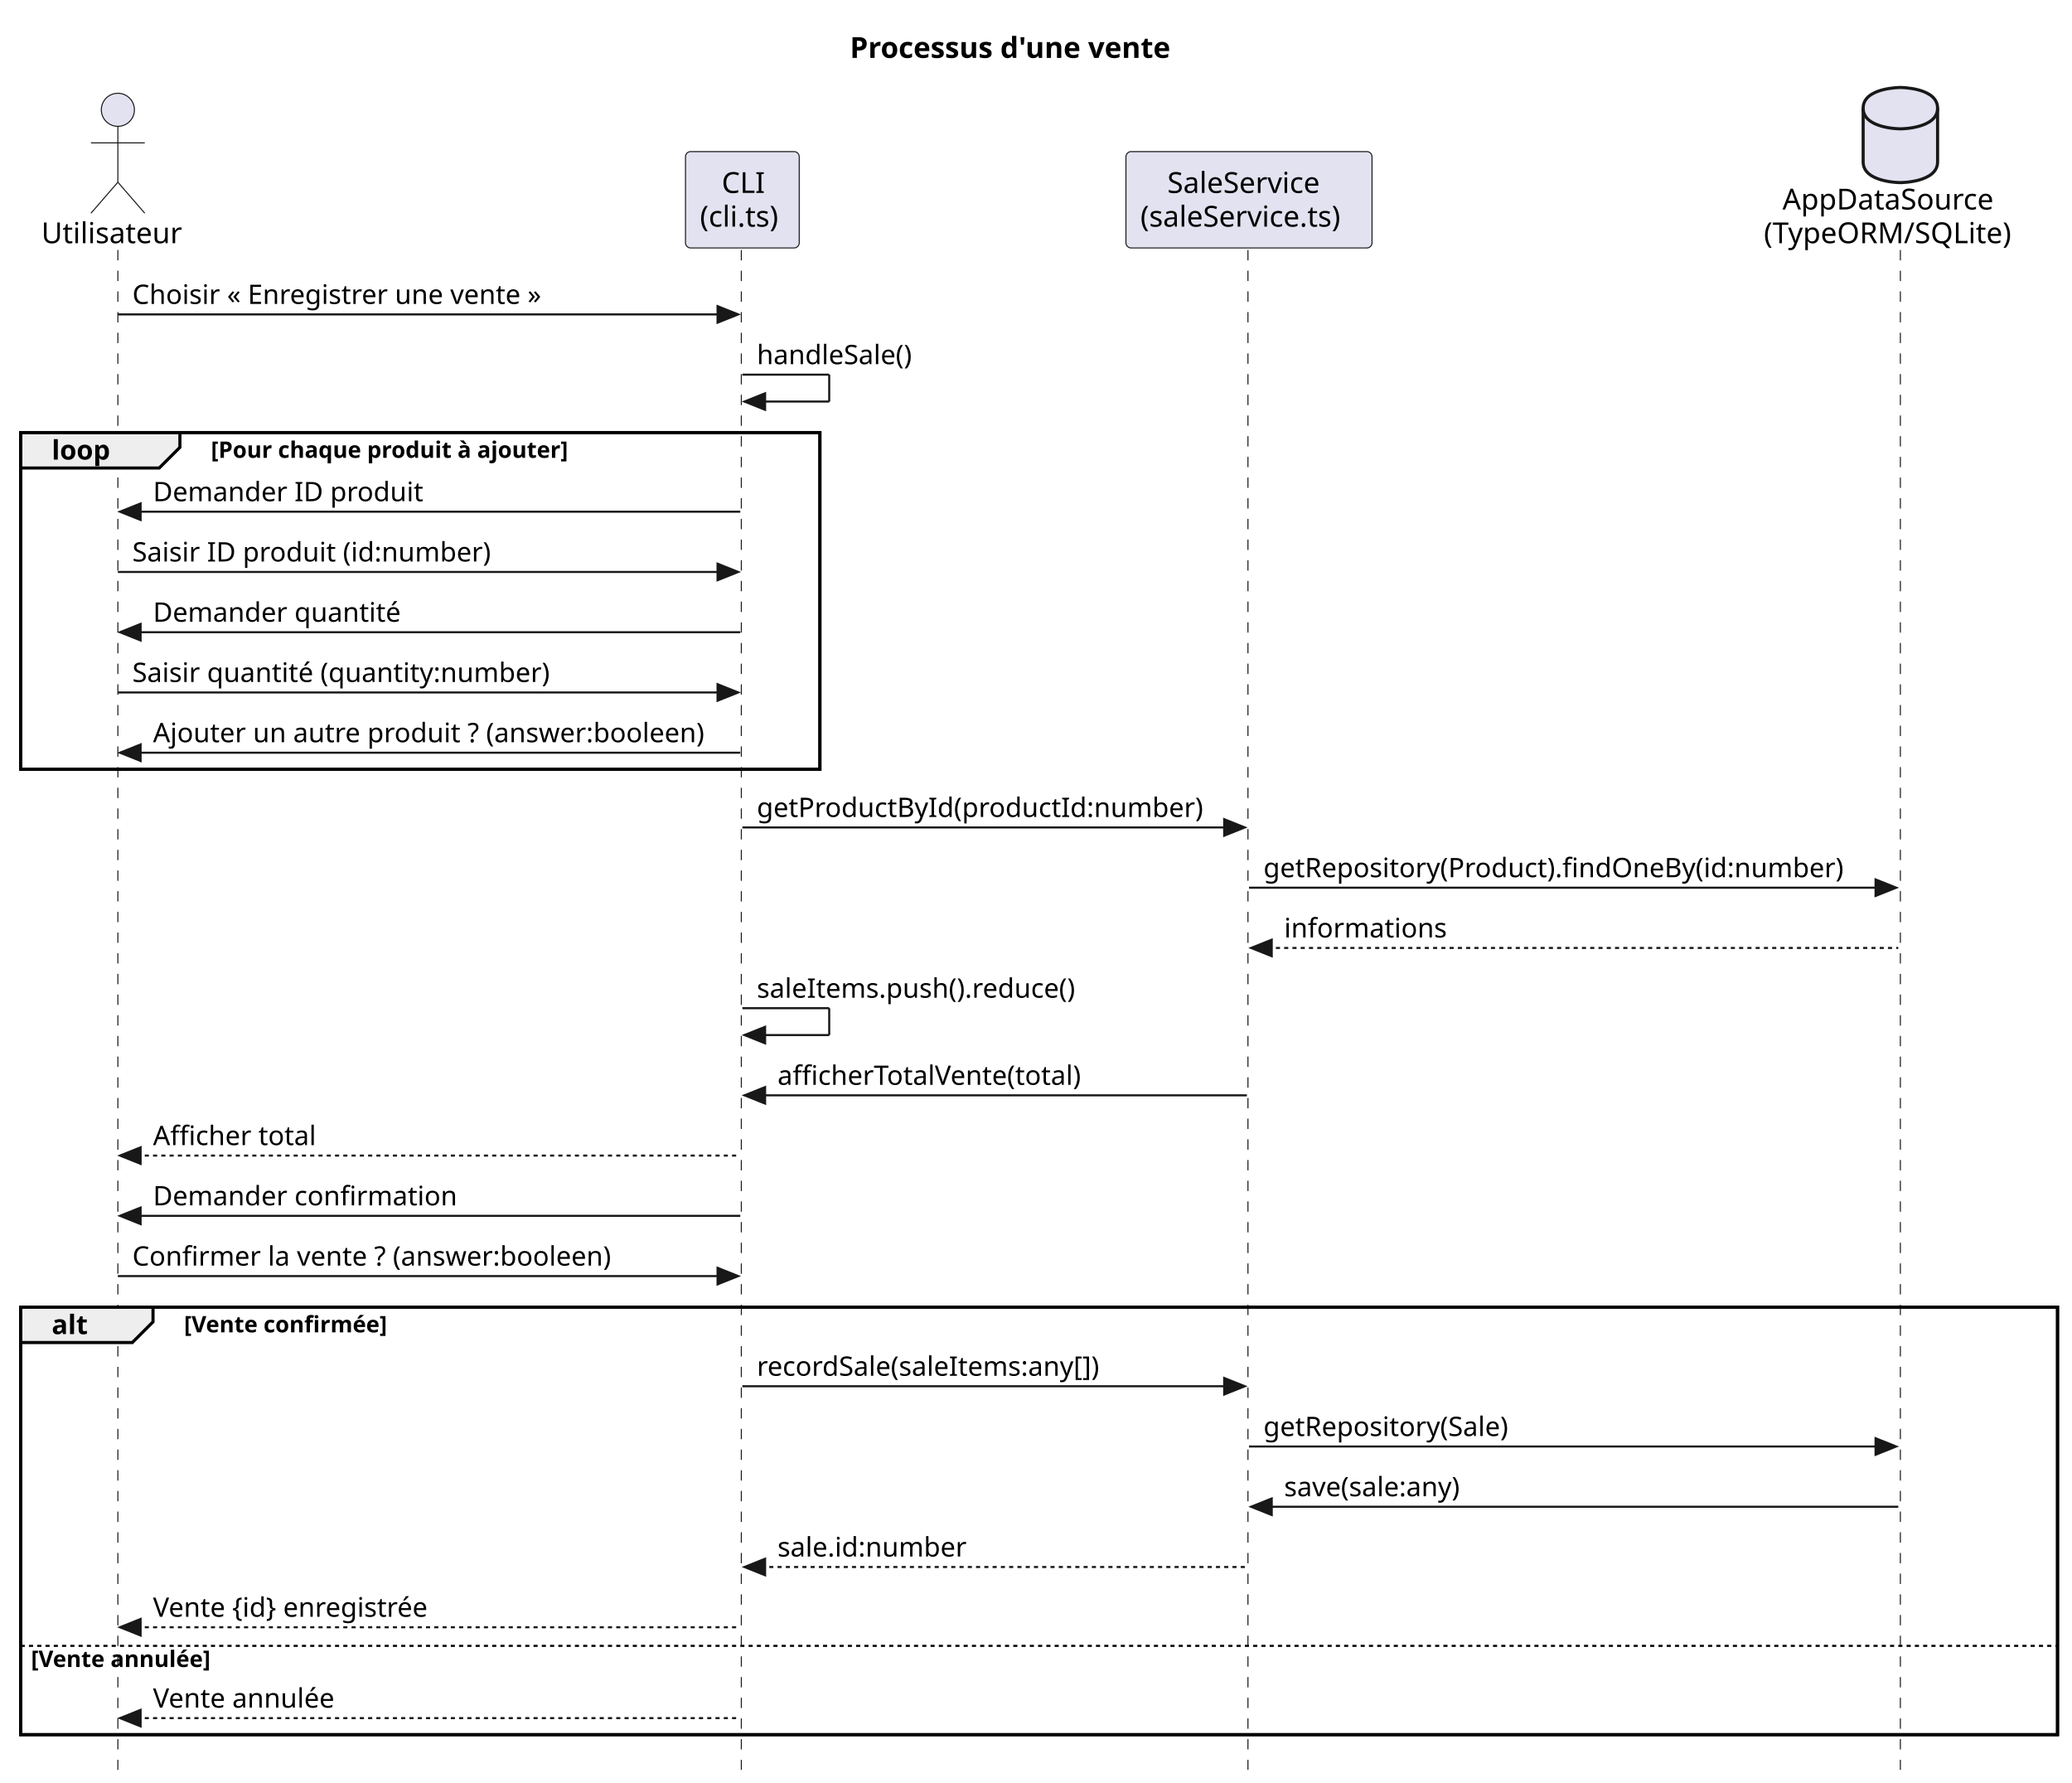
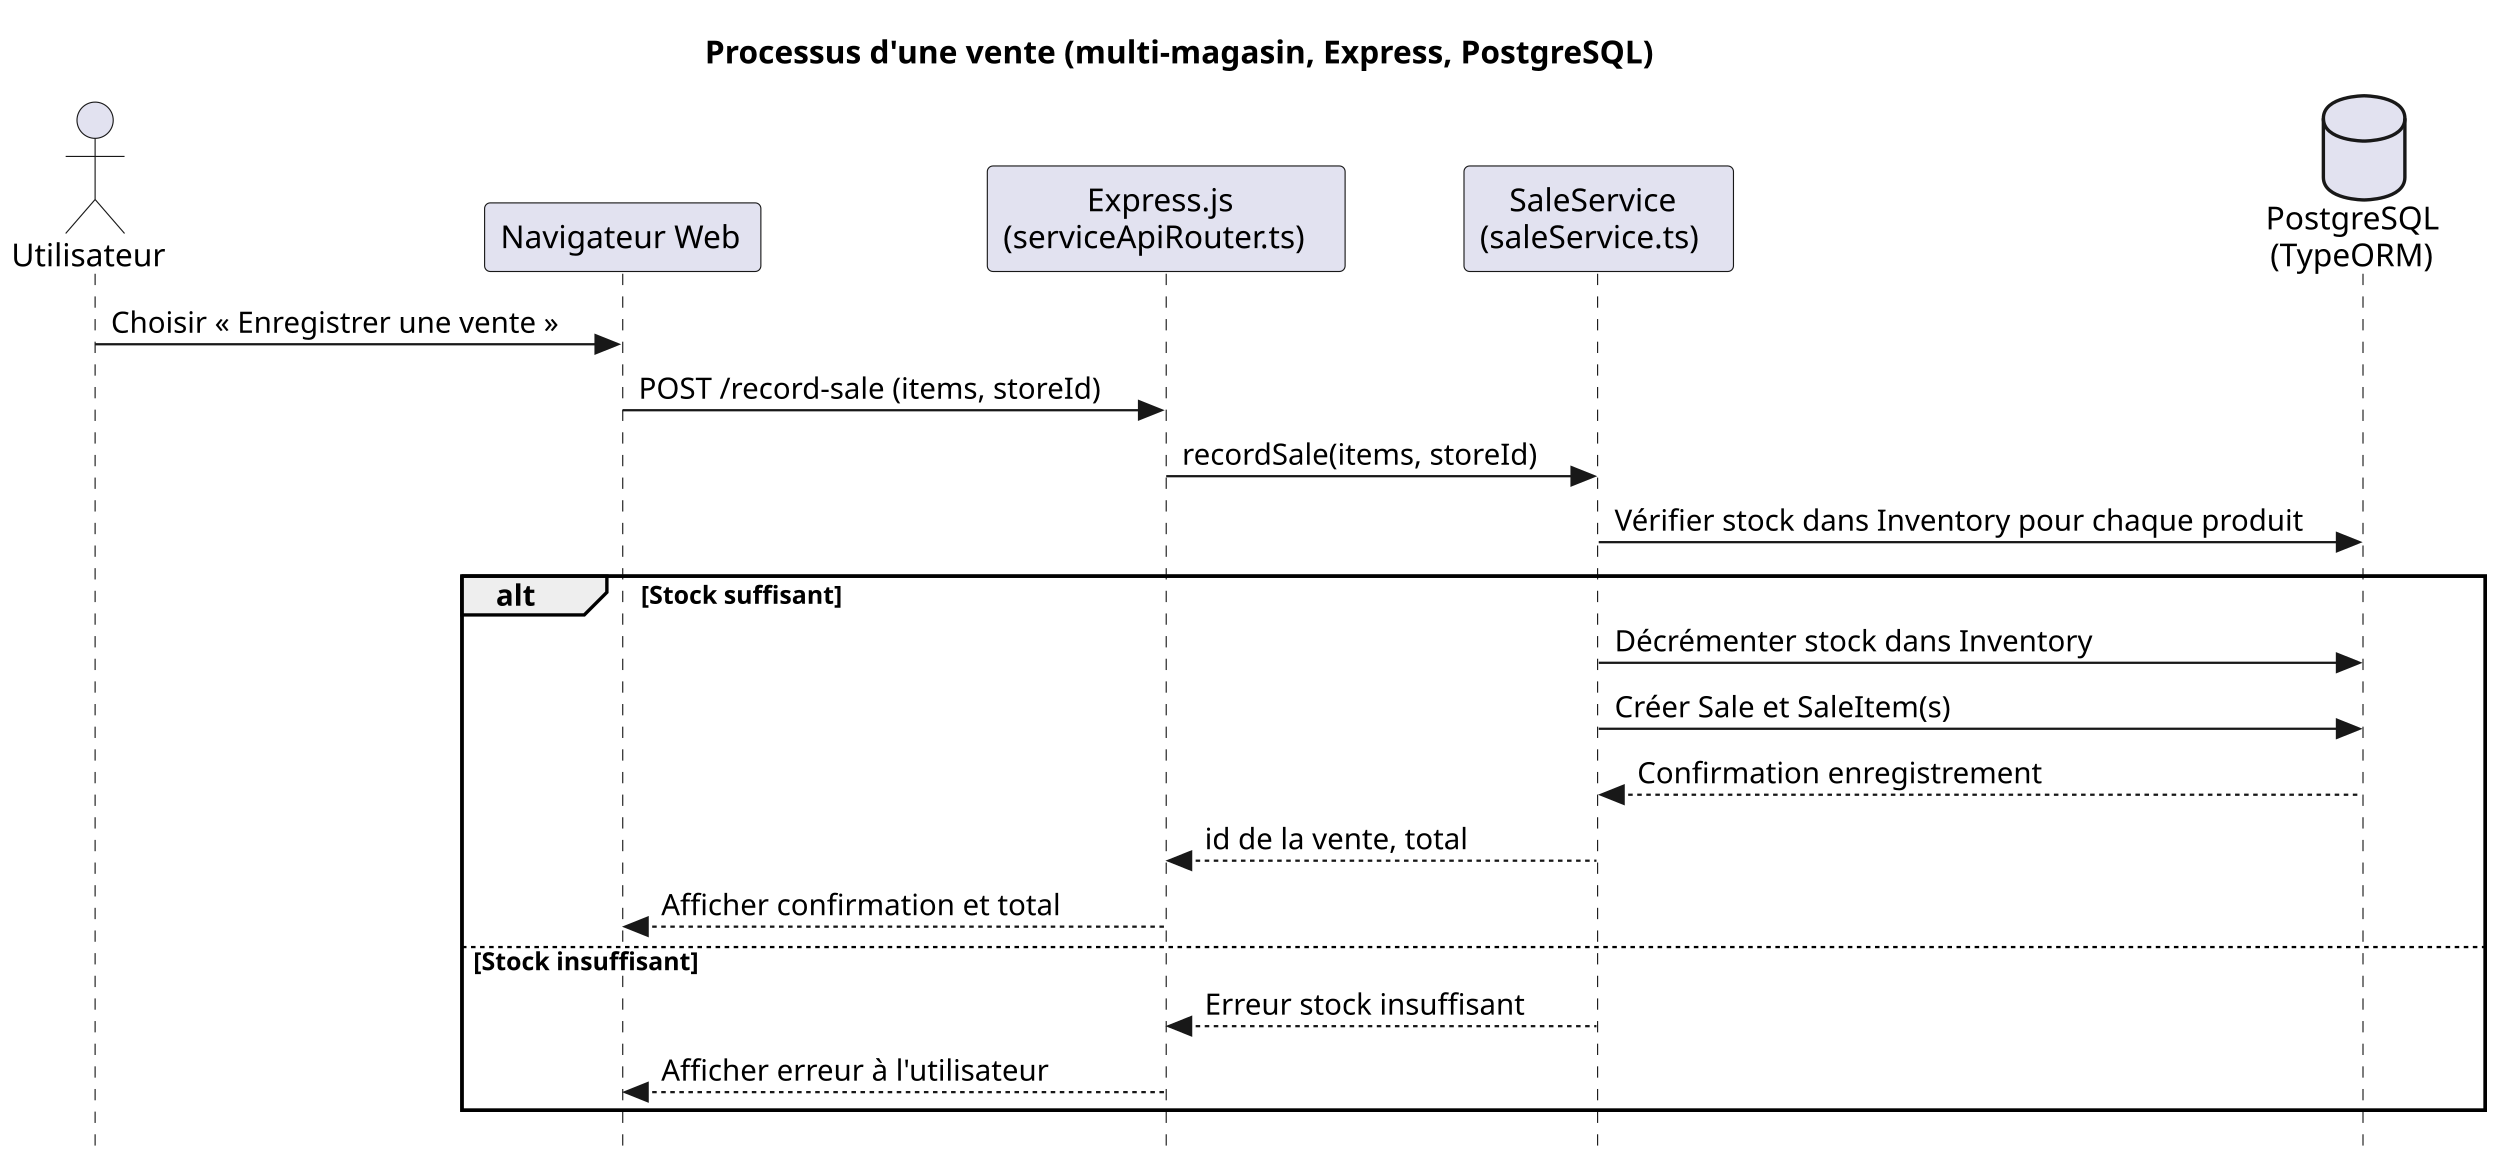
- <svg xmlns="http://www.w3.org/2000/svg" contentStyleType="text/css" height="862px" preserveAspectRatio="none" style="width:1002px;height:862px;background:#FFFFFF;" version="1.1" viewBox="0 0 1002 862" width="1002px" zoomAndPan="magnify">
+ <svg xmlns="http://www.w3.org/2000/svg" contentStyleType="text/css" height="514px" preserveAspectRatio="none" style="width:1104px;height:514px;background:#FFFFFF;" version="1.1" viewBox="0 0 1104 514" width="1104px" zoomAndPan="magnify">
  <defs />
  <g>
-     <text fill="#000000" font-family="sans-serif" font-size="14" font-weight="bold" lengthAdjust="spacing" textLength="182" x="411" y="27.995">Processus d'une vente</text>
-     <rect fill="none" height="162.797" style="stroke:#000000;stroke-width:1.5;" width="386.5" x="10" y="209.156" />
-     <rect fill="none" height="206.734" style="stroke:#000000;stroke-width:1.5;" width="985" x="10" y="632.016" />
-     <line style="stroke:#181818;stroke-width:0.5;stroke-dasharray:5.0,5.0;" x1="57" x2="57" y1="120.891" y2="855.75" />
-     <line style="stroke:#181818;stroke-width:0.5;stroke-dasharray:5.0,5.0;" x1="358.5" x2="358.5" y1="120.891" y2="855.75" />
-     <line style="stroke:#181818;stroke-width:0.5;stroke-dasharray:5.0,5.0;" x1="603.5" x2="603.5" y1="120.891" y2="855.75" />
-     <line style="stroke:#181818;stroke-width:0.5;stroke-dasharray:5.0,5.0;" x1="919" x2="919" y1="120.891" y2="855.75" />
-     <text fill="#000000" font-family="sans-serif" font-size="14" lengthAdjust="spacing" textLength="68" x="20" y="117.589">Utilisateur</text>
-     <ellipse cx="57" cy="53.094" fill="#E2E2F0" rx="8" ry="8" style="stroke:#181818;stroke-width:0.5;" />
-     <path d="M57,61.094 L57,88.094 M44,69.094 L70,69.094 M57,88.094 L44,103.094 M57,88.094 L70,103.094 " fill="none" style="stroke:#181818;stroke-width:0.5;" />
-     <rect fill="#E2E2F0" height="46.594" rx="2.5" ry="2.5" style="stroke:#181818;stroke-width:0.5;" width="55" x="331.5" y="73.297" />
-     <text fill="#000000" font-family="sans-serif" font-size="14" lengthAdjust="spacing" textLength="20" x="349" y="93.292">CLI</text>
-     <text fill="#000000" font-family="sans-serif" font-size="14" lengthAdjust="spacing" textLength="41" x="338.5" y="109.589">(cli.ts)</text>
-     <rect fill="#E2E2F0" height="46.594" rx="2.5" ry="2.5" style="stroke:#181818;stroke-width:0.5;" width="119" x="544.5" y="73.297" />
-     <text fill="#000000" font-family="sans-serif" font-size="14" lengthAdjust="spacing" textLength="79" x="564.5" y="93.292">SaleService</text>
-     <text fill="#000000" font-family="sans-serif" font-size="14" lengthAdjust="spacing" textLength="105" x="551.5" y="109.589">(saleService.ts)</text>
-     <text fill="#000000" font-family="sans-serif" font-size="14" lengthAdjust="spacing" textLength="108" x="862" y="101.292">AppDataSource</text>
-     <text fill="#000000" font-family="sans-serif" font-size="14" lengthAdjust="spacing" textLength="126" x="853" y="117.589">(TypeORM/SQLite)</text>
-     <path d="M901,52.297 C901,42.297 919,42.297 919,42.297 C919,42.297 937,42.297 937,52.297 L937,78.297 C937,88.297 919,88.297 919,88.297 C919,88.297 901,88.297 901,78.297 L901,52.297 " fill="#E2E2F0" style="stroke:#181818;stroke-width:1.5;" />
-     <path d="M901,52.297 C901,62.297 919,62.297 919,62.297 C919,62.297 937,62.297 937,52.297 " fill="none" style="stroke:#181818;stroke-width:1.5;" />
-     <polygon fill="#181818" points="347,148.023,357,152.023,347,156.023" style="stroke:#181818;stroke-width:1.0;" />
-     <line style="stroke:#181818;stroke-width:1.0;" x1="57" x2="353" y1="152.023" y2="152.023" />
-     <text fill="#000000" font-family="sans-serif" font-size="13" lengthAdjust="spacing" textLength="209" x="64" y="146.958">Choisir « Enregistrer une vente »</text>
-     <line style="stroke:#181818;stroke-width:1.0;" x1="359" x2="401" y1="181.156" y2="181.156" />
-     <line style="stroke:#181818;stroke-width:1.0;" x1="401" x2="401" y1="181.156" y2="194.156" />
-     <line style="stroke:#181818;stroke-width:1.0;" x1="360" x2="401" y1="194.156" y2="194.156" />
-     <polygon fill="#181818" points="370,190.156,360,194.156,370,198.156" style="stroke:#181818;stroke-width:1.0;" />
-     <text fill="#000000" font-family="sans-serif" font-size="13" lengthAdjust="spacing" textLength="81" x="366" y="176.09">handleSale()</text>
-     <path d="M10,209.156 L87,209.156 L87,216.289 L77,226.289 L10,226.289 L10,209.156 " fill="#EEEEEE" style="stroke:#000000;stroke-width:1.5;" />
-     <rect fill="none" height="162.797" style="stroke:#000000;stroke-width:1.5;" width="386.5" x="10" y="209.156" />
-     <text fill="#000000" font-family="sans-serif" font-size="13" font-weight="bold" lengthAdjust="spacing" textLength="32" x="25" y="222.223">loop</text>
-     <text fill="#000000" font-family="sans-serif" font-size="11" font-weight="bold" lengthAdjust="spacing" textLength="202" x="102" y="221.367">[Pour chaque produit à ajouter]</text>
-     <polygon fill="#181818" points="68,243.422,58,247.422,68,251.422" style="stroke:#181818;stroke-width:1.0;" />
-     <line style="stroke:#181818;stroke-width:1.0;" x1="62" x2="358" y1="247.422" y2="247.422" />
-     <text fill="#000000" font-family="sans-serif" font-size="13" lengthAdjust="spacing" textLength="134" x="74" y="242.356">Demander ID produit</text>
-     <polygon fill="#181818" points="347,272.555,357,276.555,347,280.555" style="stroke:#181818;stroke-width:1.0;" />
-     <line style="stroke:#181818;stroke-width:1.0;" x1="57" x2="353" y1="276.555" y2="276.555" />
-     <text fill="#000000" font-family="sans-serif" font-size="13" lengthAdjust="spacing" textLength="180" x="64" y="271.489">Saisir ID produit (id:number)</text>
-     <polygon fill="#181818" points="68,301.688,58,305.688,68,309.688" style="stroke:#181818;stroke-width:1.0;" />
-     <line style="stroke:#181818;stroke-width:1.0;" x1="62" x2="358" y1="305.688" y2="305.688" />
-     <text fill="#000000" font-family="sans-serif" font-size="13" lengthAdjust="spacing" textLength="125" x="74" y="300.622">Demander quantité</text>
-     <polygon fill="#181818" points="347,330.82,357,334.82,347,338.82" style="stroke:#181818;stroke-width:1.0;" />
-     <line style="stroke:#181818;stroke-width:1.0;" x1="57" x2="353" y1="334.82" y2="334.82" />
-     <text fill="#000000" font-family="sans-serif" font-size="13" lengthAdjust="spacing" textLength="212" x="64" y="329.754">Saisir quantité (quantity:number)</text>
-     <polygon fill="#181818" points="68,359.953,58,363.953,68,367.953" style="stroke:#181818;stroke-width:1.0;" />
-     <line style="stroke:#181818;stroke-width:1.0;" x1="62" x2="358" y1="363.953" y2="363.953" />
-     <text fill="#000000" font-family="sans-serif" font-size="13" lengthAdjust="spacing" textLength="278" x="74" y="358.887">Ajouter un autre produit ? (answer:booleen)</text>
-     <polygon fill="#181818" points="592,396.086,602,400.086,592,404.086" style="stroke:#181818;stroke-width:1.0;" />
-     <line style="stroke:#181818;stroke-width:1.0;" x1="359" x2="598" y1="400.086" y2="400.086" />
-     <text fill="#000000" font-family="sans-serif" font-size="13" lengthAdjust="spacing" textLength="221" x="366" y="395.02">getProductById(productId:number)</text>
-     <polygon fill="#181818" points="907,425.219,917,429.219,907,433.219" style="stroke:#181818;stroke-width:1.0;" />
-     <line style="stroke:#181818;stroke-width:1.0;" x1="604" x2="913" y1="429.219" y2="429.219" />
-     <text fill="#000000" font-family="sans-serif" font-size="13" lengthAdjust="spacing" textLength="291" x="611" y="424.153">getRepository(Product).findOneBy(id:number)</text>
-     <polygon fill="#181818" points="615,454.352,605,458.352,615,462.352" style="stroke:#181818;stroke-width:1.0;" />
-     <line style="stroke:#181818;stroke-width:1.0;stroke-dasharray:2.0,2.0;" x1="609" x2="918" y1="458.352" y2="458.352" />
-     <text fill="#000000" font-family="sans-serif" font-size="13" lengthAdjust="spacing" textLength="80" x="621" y="453.286">informations</text>
-     <line style="stroke:#181818;stroke-width:1.0;" x1="359" x2="401" y1="487.484" y2="487.484" />
-     <line style="stroke:#181818;stroke-width:1.0;" x1="401" x2="401" y1="487.484" y2="500.484" />
-     <line style="stroke:#181818;stroke-width:1.0;" x1="360" x2="401" y1="500.484" y2="500.484" />
-     <polygon fill="#181818" points="370,496.484,360,500.484,370,504.484" style="stroke:#181818;stroke-width:1.0;" />
-     <text fill="#000000" font-family="sans-serif" font-size="13" lengthAdjust="spacing" textLength="165" x="366" y="482.418">saleItems.push().reduce()</text>
-     <polygon fill="#181818" points="370,525.617,360,529.617,370,533.617" style="stroke:#181818;stroke-width:1.0;" />
-     <line style="stroke:#181818;stroke-width:1.0;" x1="364" x2="603" y1="529.617" y2="529.617" />
-     <text fill="#000000" font-family="sans-serif" font-size="13" lengthAdjust="spacing" textLength="155" x="376" y="524.551">afficherTotalVente(total)</text>
-     <polygon fill="#181818" points="68,554.75,58,558.75,68,562.75" style="stroke:#181818;stroke-width:1.0;" />
-     <line style="stroke:#181818;stroke-width:1.0;stroke-dasharray:2.0,2.0;" x1="62" x2="358" y1="558.75" y2="558.75" />
-     <text fill="#000000" font-family="sans-serif" font-size="13" lengthAdjust="spacing" textLength="81" x="74" y="553.684">Afficher total</text>
-     <polygon fill="#181818" points="68,583.883,58,587.883,68,591.883" style="stroke:#181818;stroke-width:1.0;" />
-     <line style="stroke:#181818;stroke-width:1.0;" x1="62" x2="358" y1="587.883" y2="587.883" />
-     <text fill="#000000" font-family="sans-serif" font-size="13" lengthAdjust="spacing" textLength="152" x="74" y="582.817">Demander confirmation</text>
-     <polygon fill="#181818" points="347,613.016,357,617.016,347,621.016" style="stroke:#181818;stroke-width:1.0;" />
-     <line style="stroke:#181818;stroke-width:1.0;" x1="57" x2="353" y1="617.016" y2="617.016" />
-     <text fill="#000000" font-family="sans-serif" font-size="13" lengthAdjust="spacing" textLength="243" x="64" y="611.95">Confirmer la vente ? (answer:booleen)</text>
-     <path d="M10,632.016 L74,632.016 L74,639.148 L64,649.148 L10,649.148 L10,632.016 " fill="#EEEEEE" style="stroke:#000000;stroke-width:1.5;" />
-     <rect fill="none" height="206.734" style="stroke:#000000;stroke-width:1.5;" width="985" x="10" y="632.016" />
-     <text fill="#000000" font-family="sans-serif" font-size="13" font-weight="bold" lengthAdjust="spacing" textLength="19" x="25" y="645.082">alt</text>
-     <text fill="#000000" font-family="sans-serif" font-size="11" font-weight="bold" lengthAdjust="spacing" textLength="115" x="89" y="644.226">[Vente confirmée]</text>
-     <polygon fill="#181818" points="592,666.281,602,670.281,592,674.281" style="stroke:#181818;stroke-width:1.0;" />
-     <line style="stroke:#181818;stroke-width:1.0;" x1="359" x2="598" y1="670.281" y2="670.281" />
-     <text fill="#000000" font-family="sans-serif" font-size="13" lengthAdjust="spacing" textLength="178" x="366" y="665.215">recordSale(saleItems:any[])</text>
-     <polygon fill="#181818" points="907,695.414,917,699.414,907,703.414" style="stroke:#181818;stroke-width:1.0;" />
-     <line style="stroke:#181818;stroke-width:1.0;" x1="604" x2="913" y1="699.414" y2="699.414" />
-     <text fill="#000000" font-family="sans-serif" font-size="13" lengthAdjust="spacing" textLength="126" x="611" y="694.348">getRepository(Sale)</text>
-     <polygon fill="#181818" points="615,724.547,605,728.547,615,732.547" style="stroke:#181818;stroke-width:1.0;" />
-     <line style="stroke:#181818;stroke-width:1.0;" x1="609" x2="918" y1="728.547" y2="728.547" />
-     <text fill="#000000" font-family="sans-serif" font-size="13" lengthAdjust="spacing" textLength="93" x="621" y="723.481">save(sale:any)</text>
-     <polygon fill="#181818" points="370,753.68,360,757.68,370,761.68" style="stroke:#181818;stroke-width:1.0;" />
-     <line style="stroke:#181818;stroke-width:1.0;stroke-dasharray:2.0,2.0;" x1="364" x2="603" y1="757.68" y2="757.68" />
-     <text fill="#000000" font-family="sans-serif" font-size="13" lengthAdjust="spacing" textLength="95" x="376" y="752.614">sale.id:number</text>
-     <polygon fill="#181818" points="68,782.812,58,786.812,68,790.812" style="stroke:#181818;stroke-width:1.0;" />
-     <line style="stroke:#181818;stroke-width:1.0;stroke-dasharray:2.0,2.0;" x1="62" x2="358" y1="786.812" y2="786.812" />
-     <text fill="#000000" font-family="sans-serif" font-size="13" lengthAdjust="spacing" textLength="146" x="74" y="781.747">Vente {id} enregistrée</text>
-     <line style="stroke:#000000;stroke-width:1.0;stroke-dasharray:2.0,2.0;" x1="10" x2="995" y1="795.812" y2="795.812" />
-     <text fill="#000000" font-family="sans-serif" font-size="11" font-weight="bold" lengthAdjust="spacing" textLength="103" x="15" y="806.023">[Vente annulée]</text>
-     <polygon fill="#181818" points="68,826.75,58,830.75,68,834.75" style="stroke:#181818;stroke-width:1.0;" />
-     <line style="stroke:#181818;stroke-width:1.0;stroke-dasharray:2.0,2.0;" x1="62" x2="358" y1="830.75" y2="830.75" />
-     <text fill="#000000" font-family="sans-serif" font-size="13" lengthAdjust="spacing" textLength="93" x="74" y="825.684">Vente annulée</text>
+     <text fill="#000000" font-family="sans-serif" font-size="14" font-weight="bold" lengthAdjust="spacing" textLength="484" x="311.25" y="27.995">Processus d'une vente (multi-magasin, Express, PostgreSQL)</text>
+     <rect fill="none" height="235.867" style="stroke:#000000;stroke-width:1.5;" width="893.5" x="204" y="254.422" />
+     <line style="stroke:#181818;stroke-width:0.5;stroke-dasharray:5.0,5.0;" x1="42" x2="42" y1="120.891" y2="507.289" />
+     <line style="stroke:#181818;stroke-width:0.5;stroke-dasharray:5.0,5.0;" x1="275" x2="275" y1="120.891" y2="507.289" />
+     <line style="stroke:#181818;stroke-width:0.5;stroke-dasharray:5.0,5.0;" x1="515" x2="515" y1="120.891" y2="507.289" />
+     <line style="stroke:#181818;stroke-width:0.5;stroke-dasharray:5.0,5.0;" x1="705.5" x2="705.5" y1="120.891" y2="507.289" />
+     <line style="stroke:#181818;stroke-width:0.5;stroke-dasharray:5.0,5.0;" x1="1043.5" x2="1043.5" y1="120.891" y2="507.289" />
+     <text fill="#000000" font-family="sans-serif" font-size="14" lengthAdjust="spacing" textLength="68" x="5" y="117.589">Utilisateur</text>
+     <ellipse cx="42" cy="53.094" fill="#E2E2F0" rx="8" ry="8" style="stroke:#181818;stroke-width:0.5;" />
+     <path d="M42,61.094 L42,88.094 M29,69.094 L55,69.094 M42,88.094 L29,103.094 M42,88.094 L55,103.094 " fill="none" style="stroke:#181818;stroke-width:0.5;" />
+     <rect fill="#E2E2F0" height="30.297" rx="2.5" ry="2.5" style="stroke:#181818;stroke-width:0.5;" width="122" x="214" y="89.594" />
+     <text fill="#000000" font-family="sans-serif" font-size="14" lengthAdjust="spacing" textLength="108" x="221" y="109.589">Navigateur Web</text>
+     <rect fill="#E2E2F0" height="46.594" rx="2.5" ry="2.5" style="stroke:#181818;stroke-width:0.5;" width="158" x="436" y="73.297" />
+     <text fill="#000000" font-family="sans-serif" font-size="14" lengthAdjust="spacing" textLength="70" x="480" y="93.292">Express.js</text>
+     <text fill="#000000" font-family="sans-serif" font-size="14" lengthAdjust="spacing" textLength="144" x="443" y="109.589">(serviceApiRouter.ts)</text>
+     <rect fill="#E2E2F0" height="46.594" rx="2.5" ry="2.5" style="stroke:#181818;stroke-width:0.5;" width="119" x="646.5" y="73.297" />
+     <text fill="#000000" font-family="sans-serif" font-size="14" lengthAdjust="spacing" textLength="79" x="666.5" y="93.292">SaleService</text>
+     <text fill="#000000" font-family="sans-serif" font-size="14" lengthAdjust="spacing" textLength="105" x="653.5" y="109.589">(saleService.ts)</text>
+     <text fill="#000000" font-family="sans-serif" font-size="14" lengthAdjust="spacing" textLength="81" x="1000.5" y="101.292">PostgreSQL</text>
+     <text fill="#000000" font-family="sans-serif" font-size="14" lengthAdjust="spacing" textLength="77" x="1002.5" y="117.589">(TypeORM)</text>
+     <path d="M1026,52.297 C1026,42.297 1044,42.297 1044,42.297 C1044,42.297 1062,42.297 1062,52.297 L1062,78.297 C1062,88.297 1044,88.297 1044,88.297 C1044,88.297 1026,88.297 1026,78.297 L1026,52.297 " fill="#E2E2F0" style="stroke:#181818;stroke-width:1.5;" />
+     <path d="M1026,52.297 C1026,62.297 1044,62.297 1044,62.297 C1044,62.297 1062,62.297 1062,52.297 " fill="none" style="stroke:#181818;stroke-width:1.5;" />
+     <polygon fill="#181818" points="263,148.023,273,152.023,263,156.023" style="stroke:#181818;stroke-width:1.0;" />
+     <line style="stroke:#181818;stroke-width:1.0;" x1="42" x2="269" y1="152.023" y2="152.023" />
+     <text fill="#000000" font-family="sans-serif" font-size="13" lengthAdjust="spacing" textLength="209" x="49" y="146.958">Choisir « Enregistrer une vente »</text>
+     <polygon fill="#181818" points="503,177.156,513,181.156,503,185.156" style="stroke:#181818;stroke-width:1.0;" />
+     <line style="stroke:#181818;stroke-width:1.0;" x1="275" x2="509" y1="181.156" y2="181.156" />
+     <text fill="#000000" font-family="sans-serif" font-size="13" lengthAdjust="spacing" textLength="216" x="282" y="176.09">POST /record-sale (items, storeId)</text>
+     <polygon fill="#181818" points="694,206.289,704,210.289,694,214.289" style="stroke:#181818;stroke-width:1.0;" />
+     <line style="stroke:#181818;stroke-width:1.0;" x1="515" x2="700" y1="210.289" y2="210.289" />
+     <text fill="#000000" font-family="sans-serif" font-size="13" lengthAdjust="spacing" textLength="167" x="522" y="205.223">recordSale(items, storeId)</text>
+     <polygon fill="#181818" points="1032,235.422,1042,239.422,1032,243.422" style="stroke:#181818;stroke-width:1.0;" />
+     <line style="stroke:#181818;stroke-width:1.0;" x1="706" x2="1038" y1="239.422" y2="239.422" />
+     <text fill="#000000" font-family="sans-serif" font-size="13" lengthAdjust="spacing" textLength="314" x="713" y="234.356">Vérifier stock dans Inventory pour chaque produit</text>
+     <path d="M204,254.422 L268,254.422 L268,261.555 L258,271.555 L204,271.555 L204,254.422 " fill="#EEEEEE" style="stroke:#000000;stroke-width:1.5;" />
+     <rect fill="none" height="235.867" style="stroke:#000000;stroke-width:1.5;" width="893.5" x="204" y="254.422" />
+     <text fill="#000000" font-family="sans-serif" font-size="13" font-weight="bold" lengthAdjust="spacing" textLength="19" x="219" y="267.489">alt</text>
+     <text fill="#000000" font-family="sans-serif" font-size="11" font-weight="bold" lengthAdjust="spacing" textLength="106" x="283" y="266.632">[Stock suffisant]</text>
+     <polygon fill="#181818" points="1032,288.688,1042,292.688,1032,296.688" style="stroke:#181818;stroke-width:1.0;" />
+     <line style="stroke:#181818;stroke-width:1.0;" x1="706" x2="1038" y1="292.688" y2="292.688" />
+     <text fill="#000000" font-family="sans-serif" font-size="13" lengthAdjust="spacing" textLength="221" x="713" y="287.622">Décrémenter stock dans Inventory</text>
+     <polygon fill="#181818" points="1032,317.82,1042,321.82,1032,325.82" style="stroke:#181818;stroke-width:1.0;" />
+     <line style="stroke:#181818;stroke-width:1.0;" x1="706" x2="1038" y1="321.82" y2="321.82" />
+     <text fill="#000000" font-family="sans-serif" font-size="13" lengthAdjust="spacing" textLength="162" x="713" y="316.754">Créer Sale et SaleItem(s)</text>
+     <polygon fill="#181818" points="717,346.953,707,350.953,717,354.953" style="stroke:#181818;stroke-width:1.0;" />
+     <line style="stroke:#181818;stroke-width:1.0;stroke-dasharray:2.0,2.0;" x1="711" x2="1043" y1="350.953" y2="350.953" />
+     <text fill="#000000" font-family="sans-serif" font-size="13" lengthAdjust="spacing" textLength="185" x="723" y="345.887">Confirmation enregistrement</text>
+     <polygon fill="#181818" points="526,376.086,516,380.086,526,384.086" style="stroke:#181818;stroke-width:1.0;" />
+     <line style="stroke:#181818;stroke-width:1.0;stroke-dasharray:2.0,2.0;" x1="520" x2="705" y1="380.086" y2="380.086" />
+     <text fill="#000000" font-family="sans-serif" font-size="13" lengthAdjust="spacing" textLength="123" x="532" y="375.02">id de la vente, total</text>
+     <polygon fill="#181818" points="286,405.219,276,409.219,286,413.219" style="stroke:#181818;stroke-width:1.0;" />
+     <line style="stroke:#181818;stroke-width:1.0;stroke-dasharray:2.0,2.0;" x1="280" x2="514" y1="409.219" y2="409.219" />
+     <text fill="#000000" font-family="sans-serif" font-size="13" lengthAdjust="spacing" textLength="182" x="292" y="404.153">Afficher confirmation et total</text>
+     <line style="stroke:#000000;stroke-width:1.0;stroke-dasharray:2.0,2.0;" x1="204" x2="1097.5" y1="418.219" y2="418.219" />
+     <text fill="#000000" font-family="sans-serif" font-size="11" font-weight="bold" lengthAdjust="spacing" textLength="118" x="209" y="428.429">[Stock insuffisant]</text>
+     <polygon fill="#181818" points="526,449.156,516,453.156,526,457.156" style="stroke:#181818;stroke-width:1.0;" />
+     <line style="stroke:#181818;stroke-width:1.0;stroke-dasharray:2.0,2.0;" x1="520" x2="705" y1="453.156" y2="453.156" />
+     <text fill="#000000" font-family="sans-serif" font-size="13" lengthAdjust="spacing" textLength="146" x="532" y="448.09">Erreur stock insuffisant</text>
+     <polygon fill="#181818" points="286,478.289,276,482.289,286,486.289" style="stroke:#181818;stroke-width:1.0;" />
+     <line style="stroke:#181818;stroke-width:1.0;stroke-dasharray:2.0,2.0;" x1="280" x2="514" y1="482.289" y2="482.289" />
+     <text fill="#000000" font-family="sans-serif" font-size="13" lengthAdjust="spacing" textLength="176" x="292" y="477.223">Afficher erreur à l'utilisateur</text>
  </g>
</svg>
